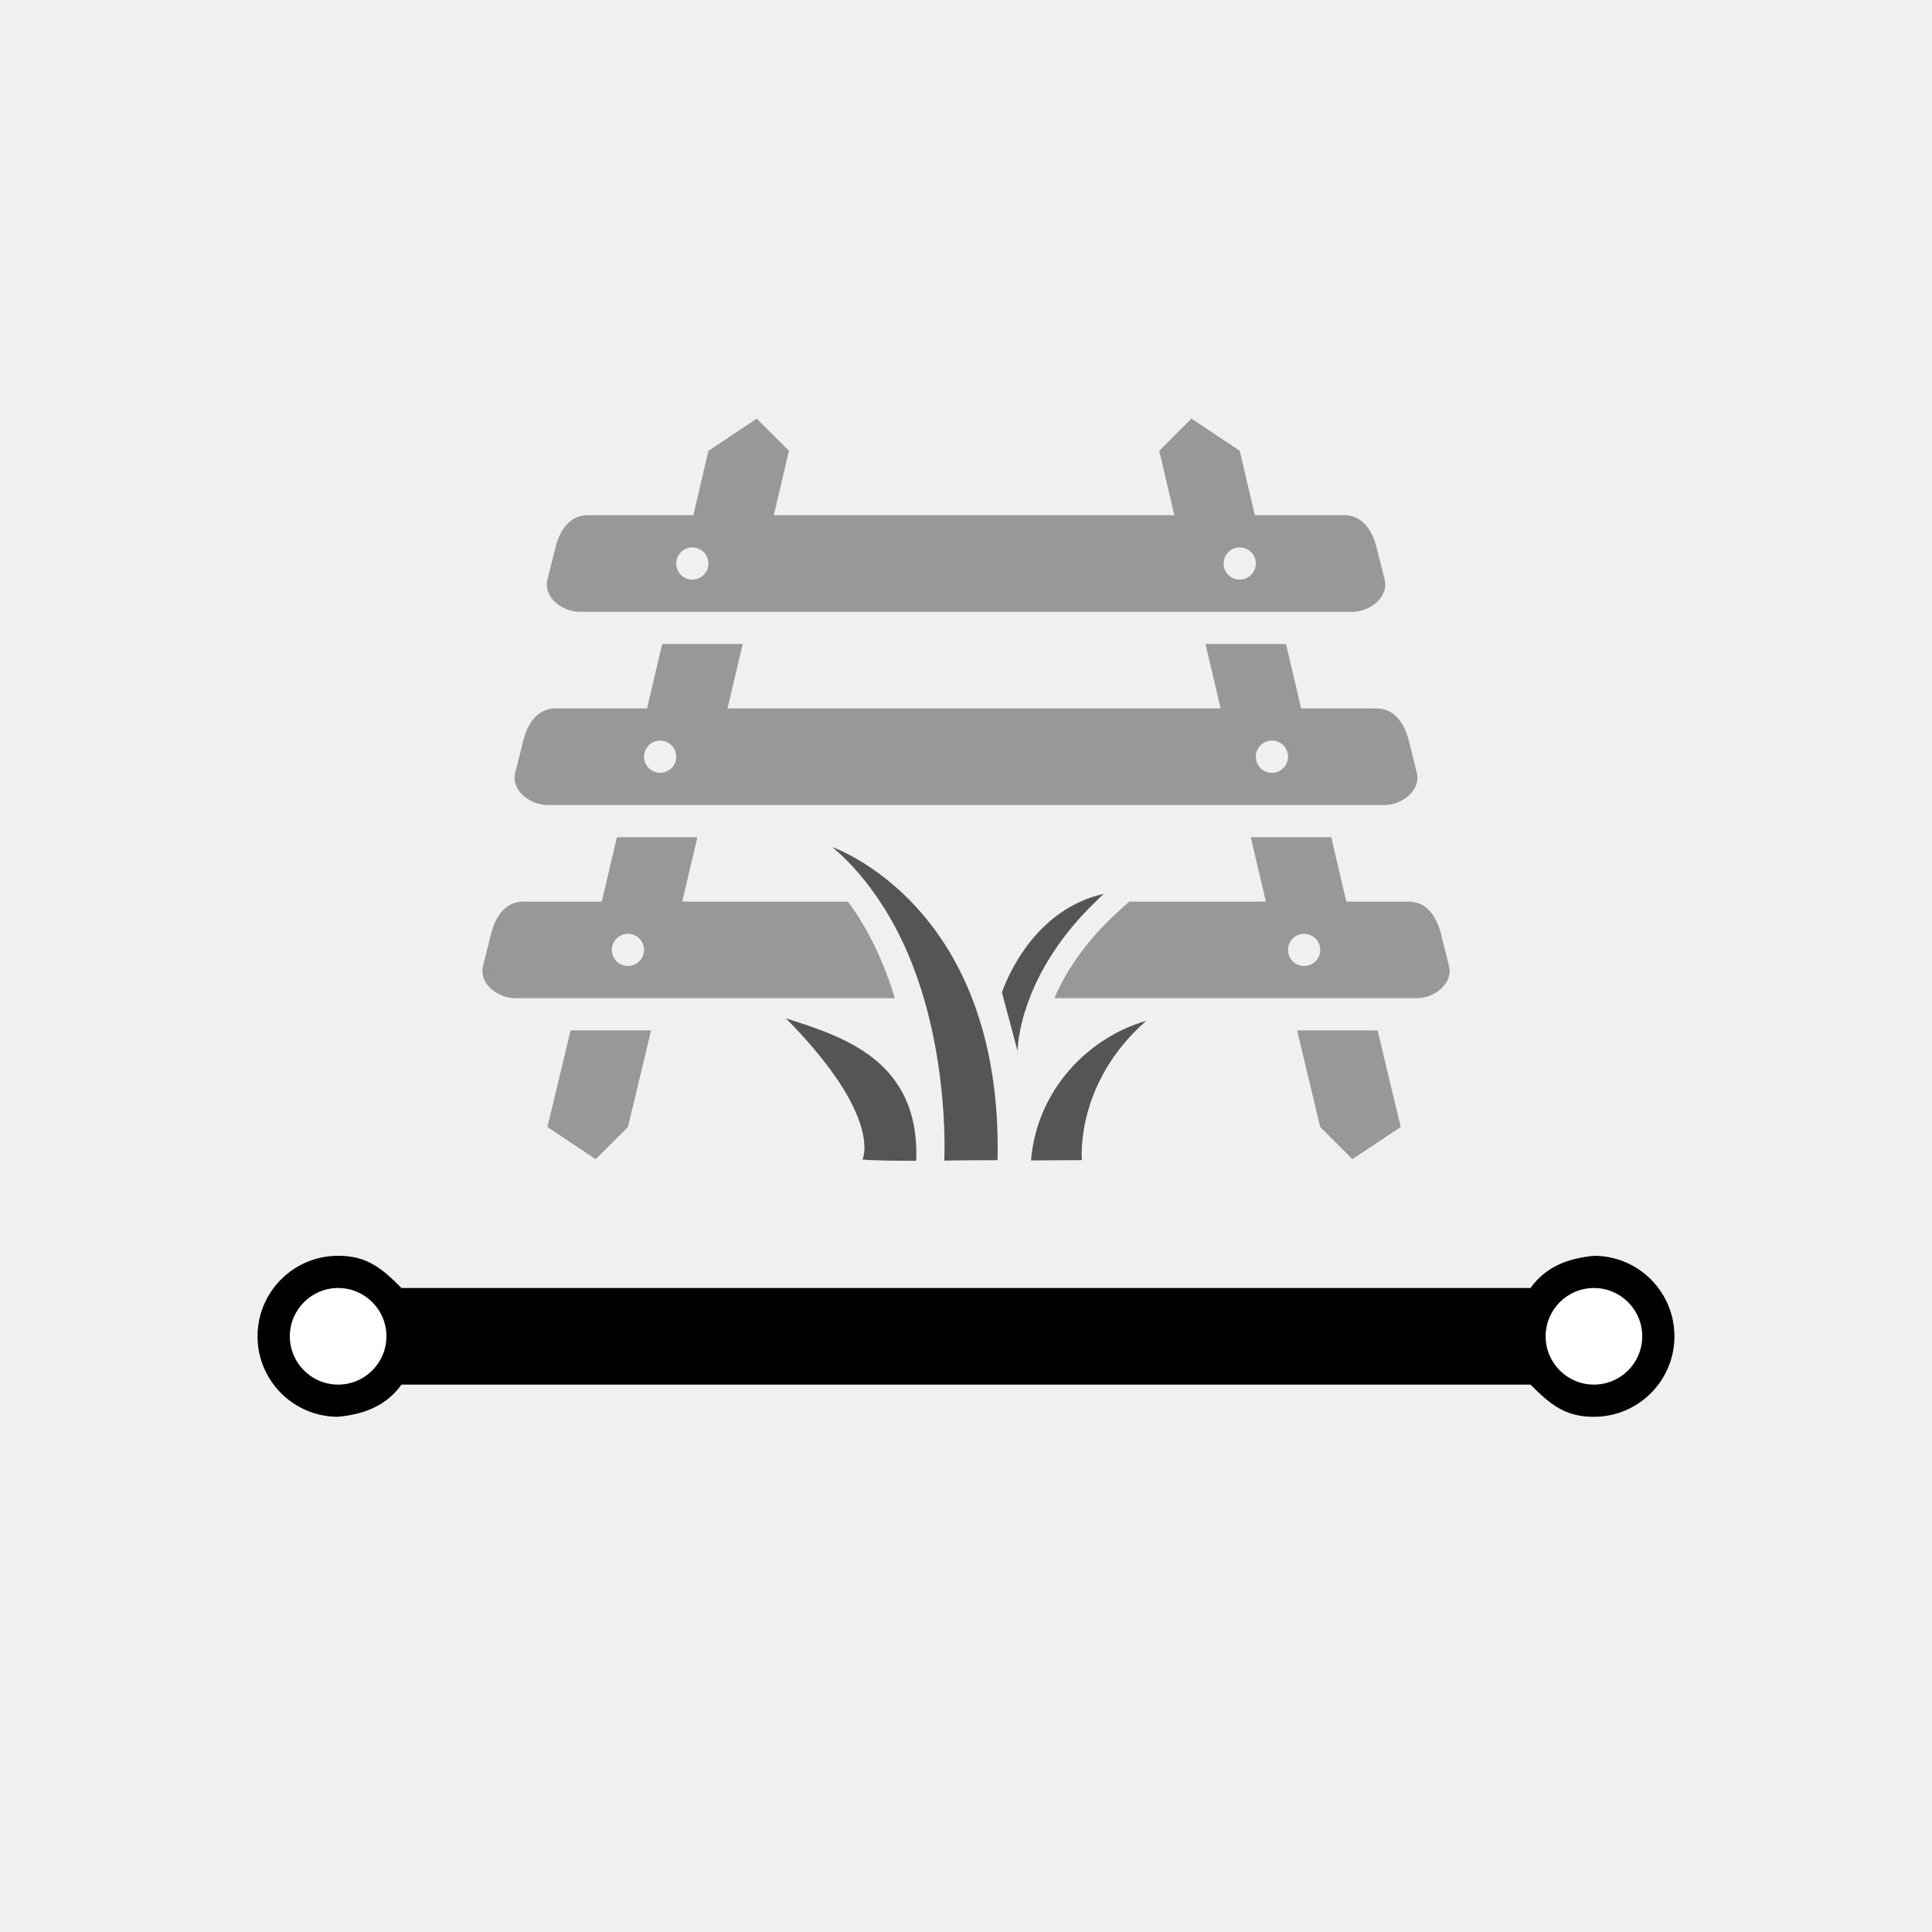
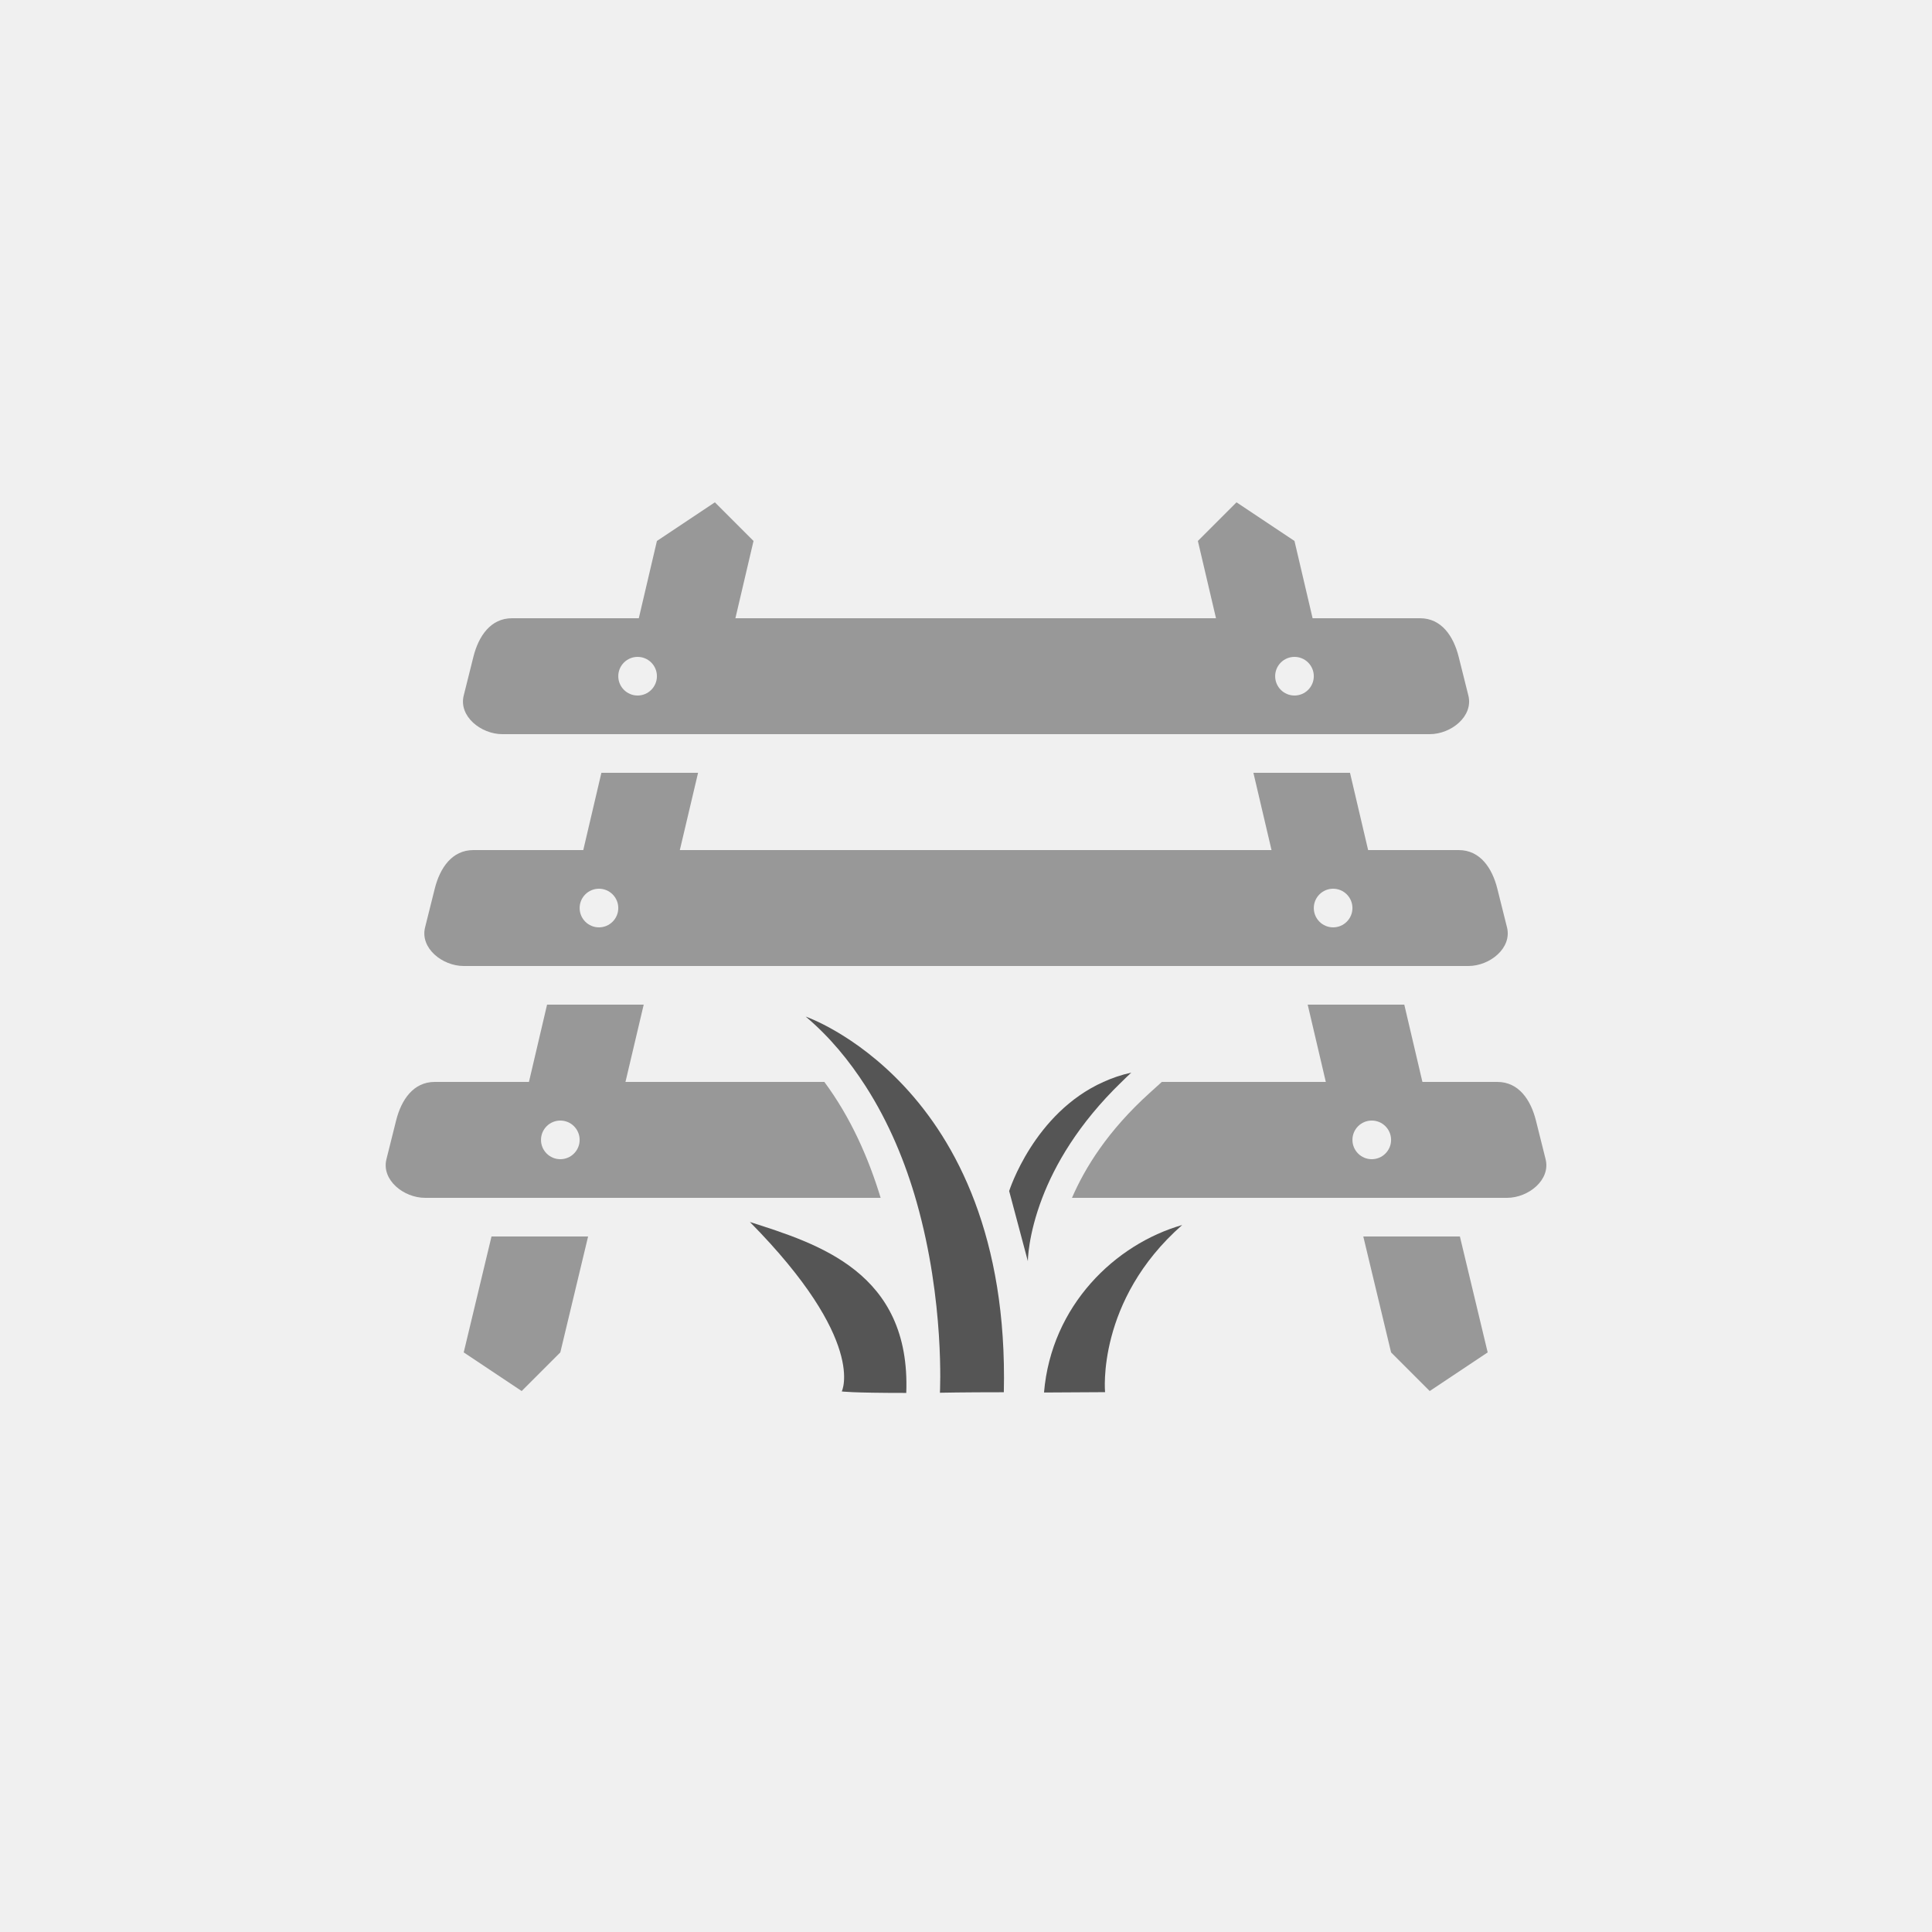
- <svg xmlns="http://www.w3.org/2000/svg" version="1.1" x="0" y="0" width="60" height="60" viewBox="0 0 60 60">
+ <svg xmlns="http://www.w3.org/2000/svg" version="1.1" x="0" y="0" width="50" height="50" viewBox="5 0 50 50">
  <g id="railway-disused-base">
    <path d="M17.001,35 L18.501,36 L19.501,35 L20.22,32 L17.72,32 z" fill="#989898" />
    <path d="M40.282,32 L41.001,35 L42.001,36 L43.501,35 L42.782,32 z" fill="#989898" />
    <path d="M21.187,28 L21.659,26 L19.158,26 L18.689,28 L16.251,28 C15.697,28 15.385,28.463 15.251,29 L15.001,30 C14.867,30.537 15.447,31 16.001,31 L27.791,31 C27.478,29.969 27.016,28.919 26.334,28 L21.187,28 z M19.501,30 C19.225,30 19.001,29.776 19.001,29.5 C19.001,29.224 19.225,29 19.501,29 C19.777,29 20.001,29.224 20.001,29.5 C20.001,29.776 19.777,30 19.501,30 z" fill="#989898" />
    <path d="M17.001,25 L43.001,25 C43.555,25 44.135,24.537 44.001,24 L43.751,23 C43.617,22.463 43.305,22 42.751,22 L40.407,22 L39.938,20 L37.438,20 L37.907,22 L22.594,22 L23.066,20 L20.564,20 L20.095,22 L17.251,22 C16.697,22 16.385,22.463 16.251,23 L16.001,24 C15.867,24.537 16.447,25 17.001,25 z M39.501,23 C39.777,23 40.001,23.224 40.001,23.5 C40.001,23.776 39.777,24 39.501,24 C39.225,24 39.001,23.776 39.001,23.5 C39.001,23.224 39.225,23 39.501,23 z M20.501,23 C20.777,23 21.001,23.224 21.001,23.5 C21.001,23.776 20.777,24 20.501,24 C20.225,24 20.001,23.776 20.001,23.5 C20.001,23.224 20.225,23 20.501,23 z" fill="#989898" />
    <path d="M18.001,19 L42.001,19 C42.555,19 43.135,18.537 43.001,18 L42.751,17 C42.617,16.463 42.305,16 41.751,16 L38.97,16 L38.501,14 L37.001,13 L36.001,14 L36.47,16 L24.032,16 L24.501,14 L23.501,13 L22.001,14 L21.532,16 L18.251,16 C17.697,16 17.385,16.463 17.251,17 L17.001,18 C16.867,18.537 17.447,19 18.001,19 z M38.501,17 C38.777,17 39.001,17.224 39.001,17.5 C39.001,17.776 38.777,18 38.501,18 C38.225,18 38.001,17.776 38.001,17.5 C38.001,17.224 38.225,17 38.501,17 z M21.501,17 C21.777,17 22.001,17.224 22.001,17.5 C22.001,17.776 21.777,18 21.501,18 C21.225,18 21.001,17.776 21.001,17.5 C21.001,17.224 21.225,17 21.501,17 z" fill="#989898" />
    <path d="M45,30 L44.75,29 C44.616,28.463 44.304,28 43.75,28 L41.812,28 L41.343,26 L38.843,26 L39.312,28 L35.068,28 L34.753,28.285 C33.666,29.267 33.078,30.226 32.743,31 L44.001,31 C44.554,31 45.134,30.537 45,30 z M40.501,30 C40.225,30 40.001,29.776 40.001,29.5 C40.001,29.224 40.225,29 40.501,29 C40.777,29 41.001,29.224 41.001,29.5 C41.001,29.776 40.777,30 40.501,30 z" fill="#989898" />
  </g>
-   <path d="M49.501,39 C50.882,39 52.001,40.119 52.001,41.5 C52.001,42.881 50.882,44 49.501,44 C48.595,44.004 48.129,43.598 47.53,43 L12.469,43 C11.977,43.678 11.295,43.92 10.498,44 C9.118,44 7.998,42.881 7.998,41.5 C7.998,40.119 9.118,39 10.498,39 C11.406,38.996 11.872,39.402 12.469,40 L47.53,40 C48.022,39.322 48.704,39.08 49.501,39 z" fill="currentColor" id="railway-disused-stroke" />
-   <path d="M16.001,41 L16.001,42 L12.951,42 L13.001,41.5 L12.951,41 L16.001,41 z M27.001,41 L22.001,41 L22.001,42 L27.001,42 L27.001,41 z M38.001,41 L33.001,41 L33.001,42 L38.001,42 L38.001,41 z M47.051,41 L44.001,41 L44.001,42 L47.051,42 L47.001,41.5 L47.051,41 z" fill="inherit" id="railway-disused-dashes" />
-   <path d="M51.001,41.5 C51.001,42.328 50.329,43 49.501,43 C48.673,43 48.001,42.328 48.001,41.5 C48.001,40.672 48.673,40 49.501,40 C50.329,40 51.001,40.672 51.001,41.5 z" fill="#FFFFFF" />
-   <path d="M12.001,41.5 C12.001,42.328 11.329,43 10.501,43 C9.673,43 9.001,42.328 9.001,41.5 C9.001,40.672 9.673,40 10.501,40 C11.329,40 12.001,40.672 12.001,41.5 z" fill="#FFFFFF" />
  <g id="railway-disused-weed">
    <path d="M24.407,31.625 C27.445,34.703 26.785,36.01 26.785,36.01 C26.785,36.01 26.996,36.049 28.454,36.049 C28.573,32.92 26.161,32.188 24.407,31.625 z" fill="#555555" />
    <path d="M30.979,36.031 C31.025,34.017 30.715,32.403 30.23,31.109 C29.739,29.8 29.068,28.827 28.397,28.109 C27.121,26.744 25.851,26.309 25.851,26.309 C26.476,26.836 26.979,27.453 27.401,28.109 C28.013,29.061 28.436,30.099 28.722,31.109 C29.454,33.69 29.325,36.044 29.325,36.044 C29.325,36.044 29.897,36.031 30.979,36.031 z" fill="#555555" />
    <path d="M33.557,28 C31.753,28.807 31.117,30.824 31.117,30.824 L31.164,31 L31.601,32.64 C31.601,32.64 31.6,31.976 31.974,31 C32.295,30.16 32.901,29.088 34.027,28 C34.11,27.92 34.188,27.84 34.277,27.76 C34.017,27.816 33.779,27.9 33.557,28 z" fill="#555555" />
    <path d="M32.019,36.038 L33.599,36.029 C33.599,36.029 33.369,33.661 35.595,31.703 C33.861,32.201 32.21,33.783 32.019,36.038 z" fill="#555555" />
  </g>
</svg>
